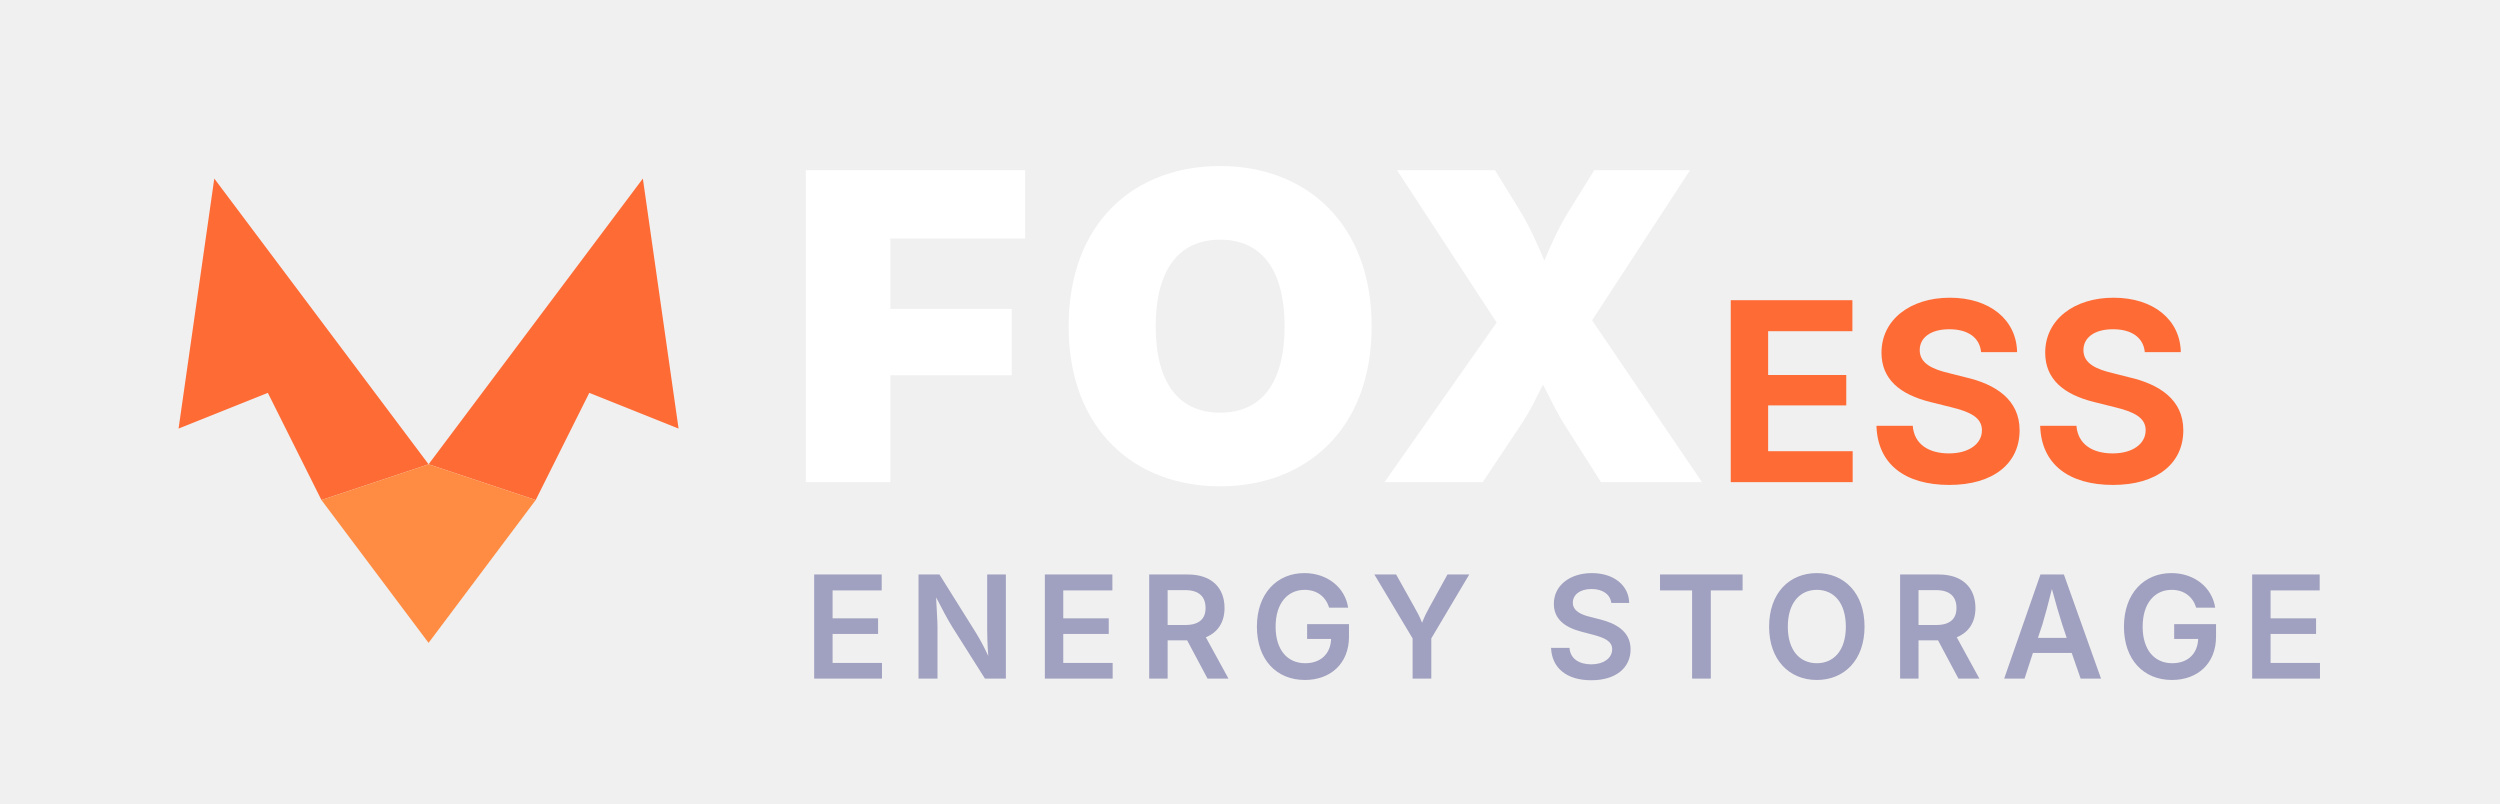
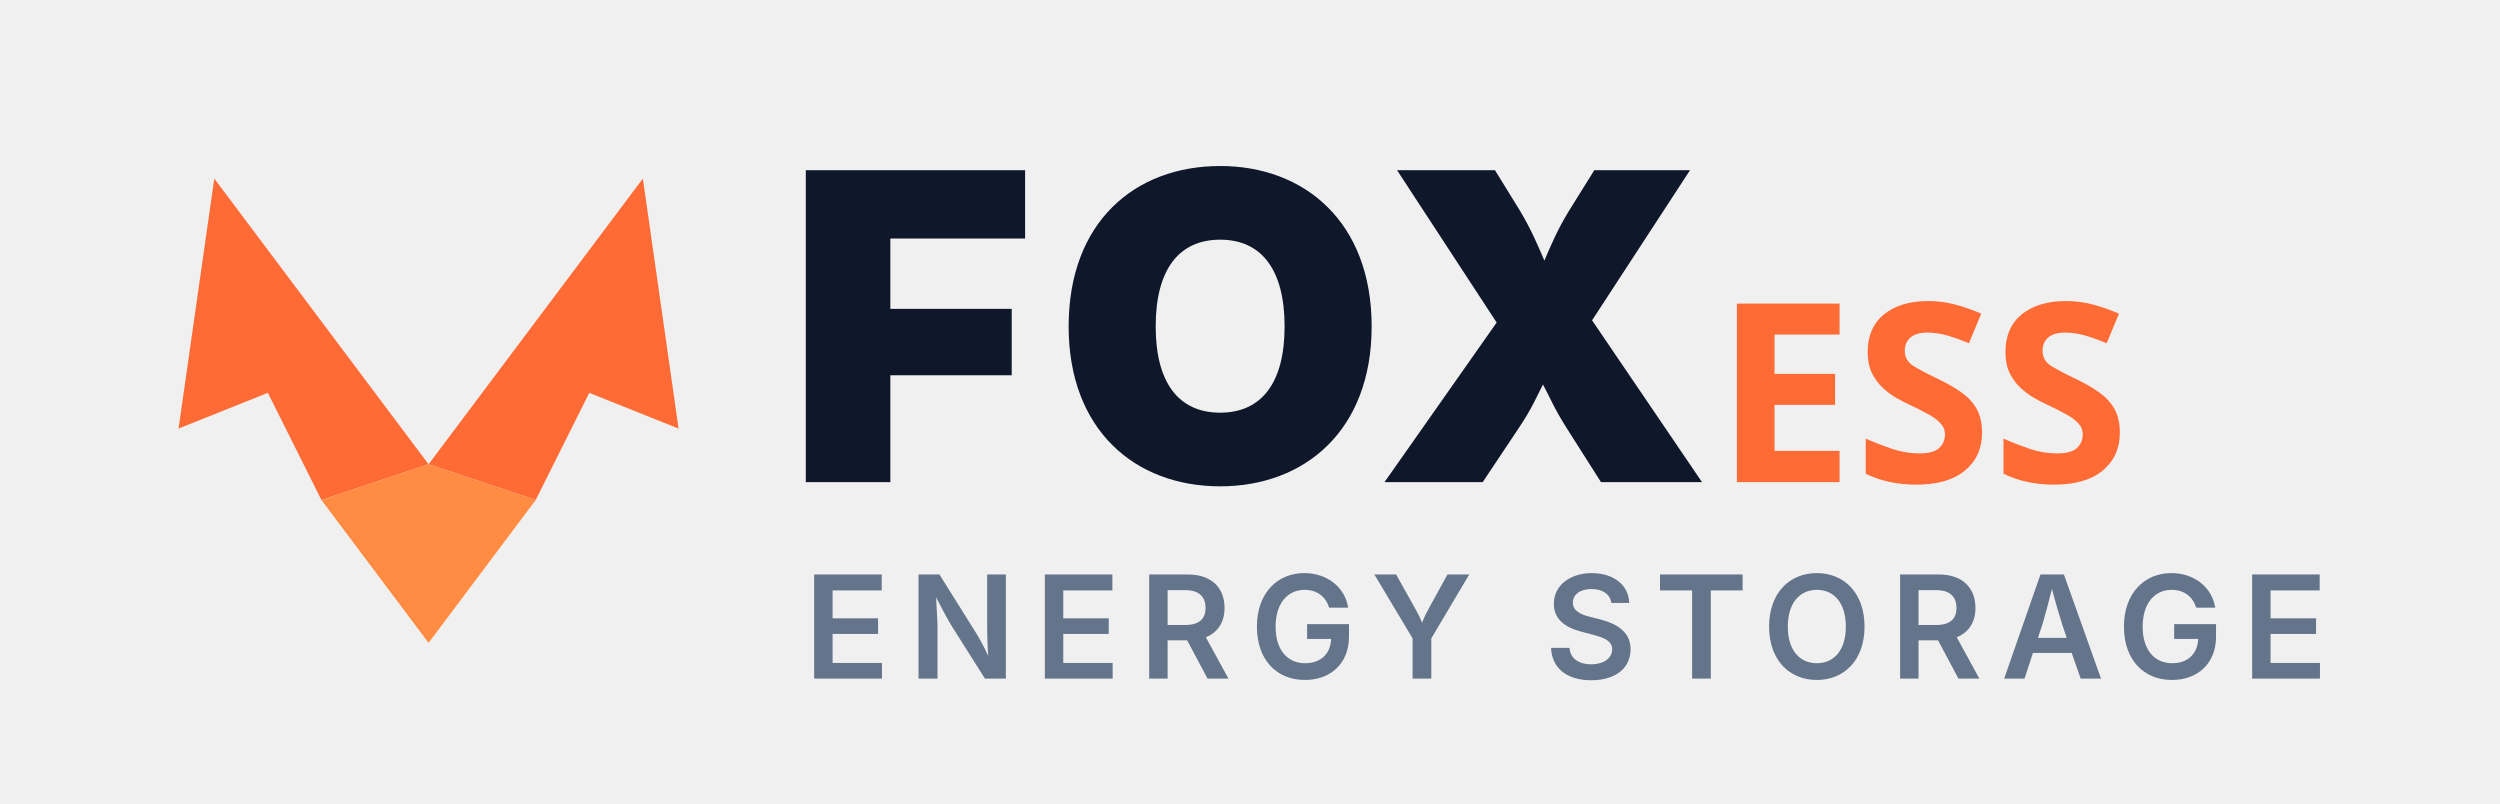
<svg xmlns="http://www.w3.org/2000/svg" viewBox="0 0 140 45">
  <polygon points="12,10 24,26 18,28 15,22 10,24" fill="#FF6B35" />
  <polygon points="36,10 24,26 30,28 33,22 38,24" fill="#FF6B35" />
  <polygon points="24,26 18,28 24,36 30,28" fill="#FF8C42" />
-   <text x="44" y="27" font-family="'Space Grotesk', -apple-system, sans-serif" font-weight="900" font-size="24" fill="#FFFFFF" letter-spacing="1">FOX</text>
-   <text x="96" y="27" font-family="'Space Grotesk', -apple-system, sans-serif" font-weight="700" font-size="14" fill="#FF6B35">ESS</text>
-   <text x="45" y="38" font-family="'Inter', sans-serif" font-weight="600" font-size="8" fill="#a0a0c0" letter-spacing="1">ENERGY STORAGE</text>
+   <text x="44" y="27" font-family="'Space Grotesk', -apple-system, sans-serif" font-weight="900" font-size="24" fill="#0f172a" letter-spacing="1">FOX</text>
+   <text x="96" y="27" font-family="'Space Grotesk', sans-serif" font-weight="700" font-size="14" fill="#FF6B35">ESS</text>
+   <text x="45" y="38" font-family="'Inter', sans-serif" font-weight="600" font-size="8" fill="#64748b" letter-spacing="1">ENERGY STORAGE</text>
</svg>
